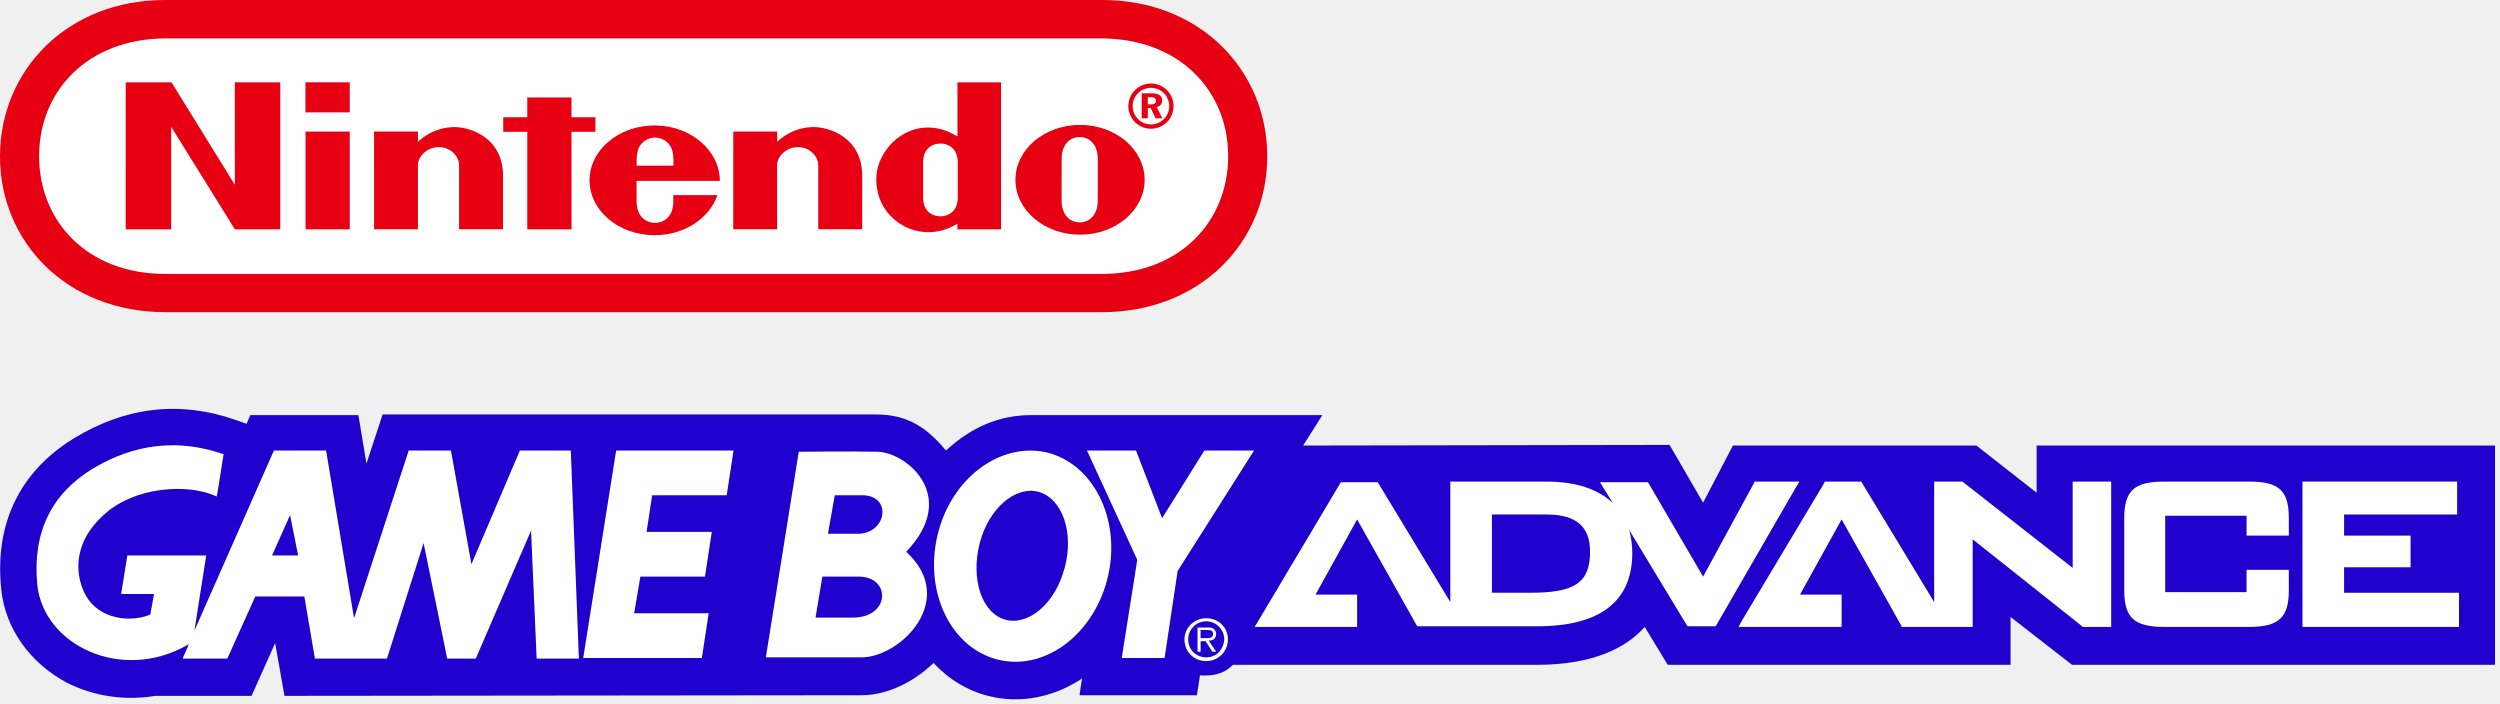
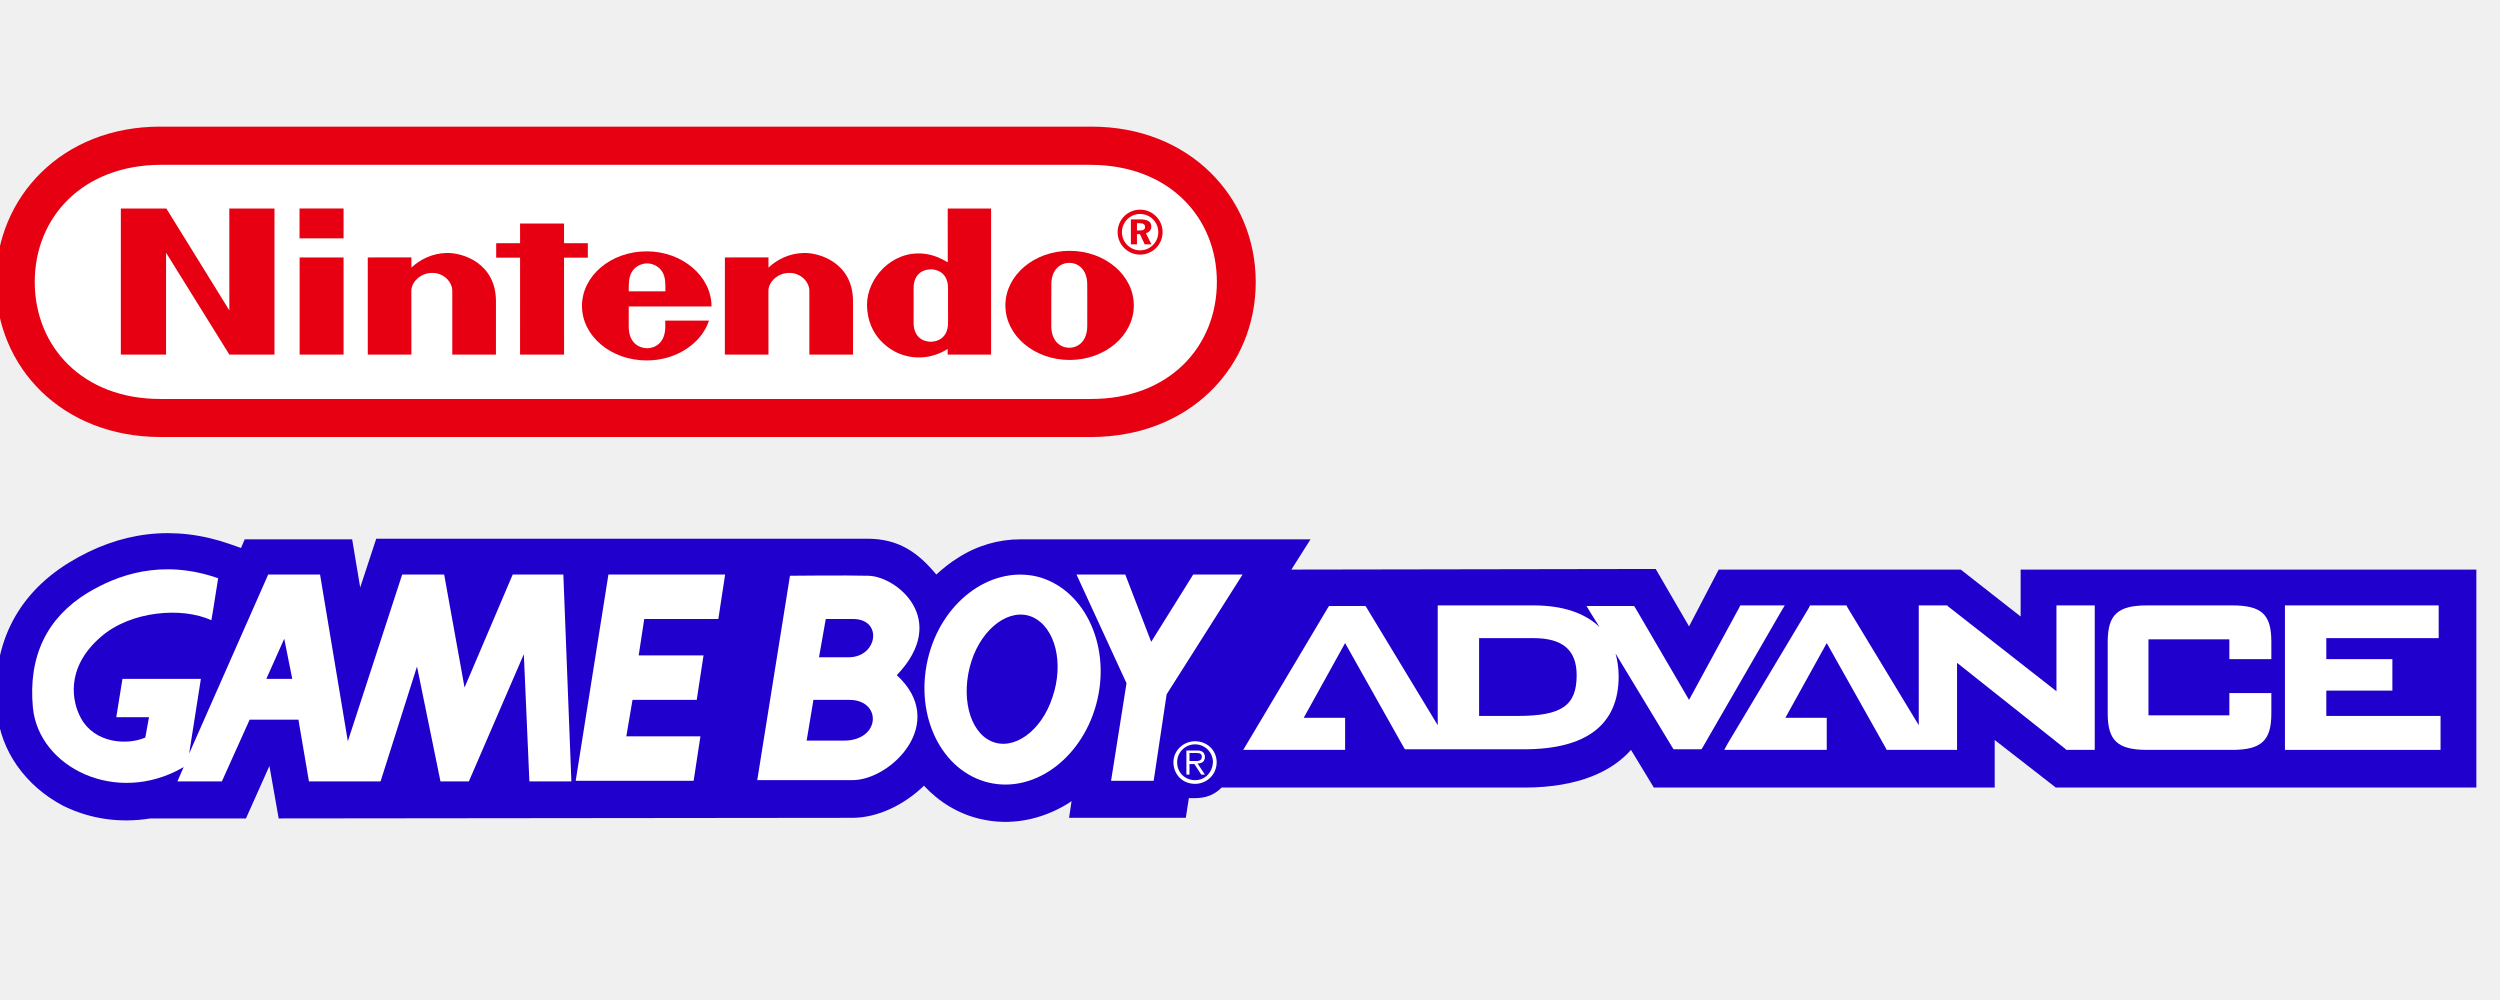
- <svg xmlns="http://www.w3.org/2000/svg" width="483" height="136" viewBox="0 0 483 136" fill="none">
-   <g id="mainlogo">
+ <svg xmlns="http://www.w3.org/2000/svg" width="500" height="200" viewBox="0 0 500 200" version="1.1" id="svg215" style="fill:none">
+   <defs id="defs219" />
+   <g id="mainlogo" transform="matrix(1.029164,0,0,1.029164,-0.8269663,25.32702)">
    <g id="Gameboy_advance_logo">
-       <path id="Path" d="M169.32 80.08C175.44 80.08 179.16 82.72 182.76 87.04C184.08 85.84 185.4 84.76 186.96 83.8C190.68 81.4 194.88 80.2 199.08 80.2H255.48L251.76 86.08L322.56 85.96L329.04 97.12L334.8 86.08H381.84L393.48 95.2V86.08H482.04V128.44H400.32L388.44 119.2V128.44H322.2L317.76 121.12C314.16 125.2 307.68 128.44 297 128.44H238.2C236.28 130.36 234.24 130.6 231.84 130.48L231.24 134.32H208.56L209.04 131.08C208.8 131.2 208.56 131.44 208.32 131.56C203.04 134.8 197.04 135.88 191.4 134.56C187.08 133.6 183.24 131.2 180.36 128.08C176.52 131.8 171.36 134.32 166.44 134.32L54.96 134.44L53.16 124.24L48.6 134.44H30C24.12 135.4 18.24 134.56 12.96 131.92C5.76 128.08 0.96 121.36 0.24 113.8C-1.08 101.2 3.84 91.12 14.16 84.76C24.12 78.64 34.68 77.32 45.6 81.16L47.64 81.88L48.36 80.2H69.24L70.8 89.56L73.92 80.08H169.32Z" fill="#1F00CC" />
-       <path id="Shape" fill-rule="evenodd" clip-rule="evenodd" d="M339 93.04H347.64L346.92 94.24L331.68 120.64L331.44 121H326.04L325.8 120.64L314.76 102.4C315.12 103.72 315.36 105.16 315.36 106.84C315.36 116.2 309.12 121 297 121H282.96H273.84L273.6 120.64L262.2 100.36L254.16 114.88H262.2V121.12H248.52H242.4L243.12 119.92L258.84 93.52L259.08 93.16H266.16L266.4 93.52L280.2 116.32V93.04H298.8C304.44 93.04 308.76 94.48 311.64 97.24L309.84 94.36L309.12 93.16H318.36L318.6 93.52L329.04 111.4L338.76 93.52L339 93.04ZM288.24 114.52H295.68C304.2 114.52 307.2 112.6 307.2 106.6C307.2 101.68 304.44 99.4 298.8 99.4H288.24V114.52Z" fill="white" />
-       <path id="Path_2" d="M401.28 93.04H400.44V109.72L379.44 93.28L379.2 93.04H373.68V116.32L359.88 93.52L359.64 93.04H352.56L352.32 93.52L336.6 119.8L335.88 121.12H344.28H355.8V114.88H347.76L355.8 100.36L367.2 120.64L367.44 121.12H376.56H381.12V104.2L402.12 120.88L402.36 121.12H407.88V93.04H401.28Z" fill="white" />
-       <path id="Path_3" d="M434.52 93.04H418.08C412.32 93.04 410.4 94.84 410.4 100.12V114.04C410.4 119.32 412.32 121.12 418.08 121.12H434.52C440.28 121.12 442.2 119.32 442.2 114.04V110.08H441.36H434.88H434.04V114.4H418.32V99.64H434.04V103.48H434.88H442.2V100.12C442.2 94.72 440.28 93.04 434.52 93.04Z" fill="white" />
-       <path id="Path_4" d="M474.24 114.52H452.88V109.6H465.72V103.48H452.88V99.4H474.72V93.04H444.84V121.12H475.08V114.52H474.24Z" fill="white" />
-       <path id="Shape_2" fill-rule="evenodd" clip-rule="evenodd" d="M91.08 109L100.44 87.04H110.28L111.84 127.24H103.68L102.6 102.52L91.92 127.24H86.4L81.84 104.92L74.76 127.24H60.84L58.8 115.24H49.32L43.92 127.24H35.28L36.48 124.48C36.48 124.48 36.36 124.48 36.24 124.6C23.4 131.92 8.4 124.6 7.2 112.96C6.24 102.88 9.96 95.44 17.76 90.64C23.52 87.16 32.16 83.92 43.2 87.76C42.6 91.72 41.88 95.92 41.88 95.92C36.12 93.28 26.16 94.12 20.4 99.16C13.32 105.28 14.88 112 16.56 115C19.2 119.8 25.44 120.28 29.04 118.72L29.76 114.76H23.4L24.6 107.32H39.84L37.56 121.84L52.92 87.04H63L68.4 119.44L78.96 87.04H87.12L91.08 109ZM56.04 99.52L52.56 107.32H57.6L56.04 99.52Z" fill="white" />
-       <path id="Path_5" d="M112.68 127.12H135.6L136.92 118.48H122.52L123.72 111.4H136.2L137.52 102.76H124.92L126 95.68H140.4L141.72 87.04H119.04L112.68 127.12Z" fill="white" />
-       <path id="Path_6" d="M224.52 100.12L219.48 87.04H210L219.72 108.16L216.72 127.12H225L227.52 110.32L242.28 87.04H232.68L224.52 100.12Z" fill="white" />
-       <path id="Shape_3" fill-rule="evenodd" clip-rule="evenodd" d="M181.08 103.6C183.6 92.56 193.08 85.36 202.2 87.4C211.2 89.56 216.6 100.24 214.08 111.28C211.56 122.32 202.08 129.64 192.96 127.48C183.84 125.32 178.56 114.64 181.08 103.6ZM193.44 119.44C197.76 121.36 203.16 117.52 205.32 110.92C207.6 104.32 205.92 97.36 201.48 95.32C197.16 93.4 191.76 97.24 189.6 103.84C187.44 110.56 189.12 117.52 193.44 119.44Z" fill="white" />
-       <path id="Shape_4" fill-rule="evenodd" clip-rule="evenodd" d="M154.2 87.28C154.2 87.28 165.12 87.16 169.56 87.28C175.08 87.4 185.4 95.8 175.08 106.6C185.16 115.84 174 127 166.44 127H147.96L154.32 87.28H154.2ZM165.72 103.12H159.96L161.28 95.68H166.56C172.44 95.68 171.36 103.12 165.72 103.12ZM164.76 119.32H157.56L158.88 111.4H165.72C172.2 111.28 172.08 119.32 164.76 119.32Z" fill="white" />
-       <path id="Shape_5" fill-rule="evenodd" clip-rule="evenodd" d="M233.04 127.72C235.32 127.72 237.24 125.92 237.24 123.52C237.24 121.24 235.44 119.44 233.04 119.44C230.76 119.44 228.84 121.24 228.84 123.52C228.84 125.92 230.64 127.72 233.04 127.72ZM234.96 122.44C234.96 123.4 234.36 123.76 233.52 123.76L234.96 125.92H234.24L232.92 123.88H231.96V125.92H231.36V121.24H233.4C233.76 121.24 234.12 121.24 234.48 121.48C234.72 121.6 234.96 122.08 234.96 122.44ZM231.96 121.72V123.28H232.8C232.858 123.28 232.919 123.281 232.982 123.282L232.982 123.282C233.576 123.293 234.36 123.307 234.36 122.44C234.36 121.84 233.88 121.72 233.28 121.72H231.96ZM229.56 123.52C229.56 125.56 231.12 127 233.04 127C234.96 127 236.4 125.56 236.52 123.52C236.52 121.6 234.96 120.04 233.04 120.04C231.12 120.04 229.56 121.6 229.56 123.52Z" fill="white" />
+       <path id="Path" d="m 169.32,80.08 c 6.12,0 9.84,2.64 13.44,6.96 1.32,-1.2 2.64,-2.28 4.2,-3.24 3.72,-2.4 7.92,-3.6 12.12,-3.6 h 56.4 l -3.72,5.88 70.8,-0.12 6.48,11.16 5.76,-11.04 h 47.04 l 11.64,9.12 v -9.12 h 88.56 v 42.36 h -81.72 l -11.88,-9.24 v 9.24 H 322.2 l -4.44,-7.32 c -3.6,4.08 -10.08,7.32 -20.76,7.32 h -58.8 c -1.92,1.92 -3.96,2.16 -6.36,2.04 l -0.6,3.84 h -22.68 l 0.48,-3.24 c -0.24,0.12 -0.48,0.36 -0.72,0.48 -5.28,3.24 -11.28,4.32 -16.92,3 -4.32,-0.96 -8.16,-3.36 -11.04,-6.48 -3.84,3.72 -9,6.24 -13.92,6.24 l -111.48,0.12 -1.8,-10.2 -4.56,10.2 H 30 C 24.12,135.4 18.24,134.56 12.96,131.92 5.76,128.08 0.96,121.36 0.24,113.8 -1.08,101.2 3.84,91.12 14.16,84.76 24.12,78.64 34.68,77.32 45.6,81.16 l 2.04,0.72 0.72,-1.68 h 20.88 l 1.56,9.36 3.12,-9.48 z" style="fill:#1f00cc" />
+       <path id="Shape" d="m 339,93.04 h 8.64 l -0.72,1.2 -15.24,26.4 -0.24,0.36 h -5.4 l -0.24,-0.36 -11.04,-18.24 c 0.36,1.32 0.6,2.76 0.6,4.44 0,9.36 -6.24,14.16 -18.36,14.16 h -14.04 -9.12 l -0.24,-0.36 -11.4,-20.28 -8.04,14.52 h 8.04 v 6.24 h -13.68 -6.12 l 0.72,-1.2 15.72,-26.4 0.24,-0.36 h 7.08 l 0.24,0.36 13.8,22.8 V 93.04 h 18.6 c 5.64,0 9.96,1.44 12.84,4.2 l -1.8,-2.88 -0.72,-1.2 h 9.24 l 0.24,0.36 10.44,17.88 9.72,-17.88 z m -50.76,21.48 h 7.44 c 8.52,0 11.52,-1.92 11.52,-7.92 0,-4.92 -2.76,-7.2 -8.4,-7.2 h -10.56 z" style="clip-rule:evenodd;fill:#ffffff;fill-rule:evenodd" />
+       <path id="Path_2" d="m 401.28,93.04 h -0.84 v 16.68 l -21,-16.44 -0.24,-0.24 h -5.52 v 23.28 l -13.8,-22.8 -0.24,-0.48 h -7.08 l -0.24,0.48 -15.72,26.28 -0.72,1.32 h 8.4 11.52 v -6.24 h -8.04 l 8.04,-14.52 11.4,20.28 0.24,0.48 h 9.12 4.56 V 104.2 l 21,16.68 0.24,0.24 h 5.52 V 93.04 Z" style="fill:#ffffff" />
+       <path id="Path_3" d="m 434.52,93.04 h -16.44 c -5.76,0 -7.68,1.8 -7.68,7.08 v 13.92 c 0,5.28 1.92,7.08 7.68,7.08 h 16.44 c 5.76,0 7.68,-1.8 7.68,-7.08 v -3.96 h -0.84 -6.48 -0.84 v 4.32 H 418.32 V 99.64 h 15.72 v 3.84 h 0.84 7.32 v -3.36 c 0,-5.4 -1.92,-7.08 -7.68,-7.08 z" style="fill:#ffffff" />
+       <path id="Path_4" d="m 474.24,114.52 h -21.36 v -4.92 h 12.84 v -6.12 H 452.88 V 99.4 h 21.84 v -6.36 h -29.88 v 28.08 h 30.24 v -6.6 z" style="fill:#ffffff" />
+       <path id="Shape_2" d="m 91.08,109 9.36,-21.96 h 9.84 l 1.56,40.2 h -8.16 L 102.6,102.52 91.92,127.24 H 86.4 l -4.56,-22.32 -7.08,22.32 H 60.84 l -2.04,-12 h -9.48 l -5.4,12 h -8.64 l 1.2,-2.76 c 0,0 -0.12,0 -0.24,0.12 -12.84,7.32 -27.84,0 -29.04,-11.64 -0.96,-10.08 2.76,-17.52 10.56,-22.32 5.76,-3.48 14.4,-6.72 25.44,-2.88 -0.6,3.96 -1.32,8.16 -1.32,8.16 -5.76,-2.64 -15.72,-1.8 -21.48,3.24 -7.08,6.12 -5.52,12.84 -3.84,15.84 2.64,4.8 8.88,5.28 12.48,3.72 l 0.72,-3.96 H 23.4 l 1.2,-7.44 h 15.24 l -2.28,14.52 15.36,-34.8 H 63 l 5.4,32.4 10.56,-32.4 h 8.16 z m -35.04,-9.48 -3.48,7.8 h 5.04 z" style="clip-rule:evenodd;fill:#ffffff;fill-rule:evenodd" />
+       <path id="Path_5" d="m 112.68,127.12 h 22.92 l 1.32,-8.64 h -14.4 l 1.2,-7.08 h 12.48 l 1.32,-8.64 h -12.6 L 126,95.68 h 14.4 l 1.32,-8.64 h -22.68 z" style="fill:#ffffff" />
+       <path id="Path_6" d="M 224.52,100.12 219.48,87.04 H 210 l 9.72,21.12 -3,18.96 H 225 l 2.52,-16.8 14.76,-23.28 h -9.6 z" style="fill:#ffffff" />
+       <path id="Shape_3" d="m 181.08,103.6 c 2.52,-11.04 12,-18.24 21.12,-16.2 9,2.16 14.4,12.84 11.88,23.88 -2.52,11.04 -12,18.36 -21.12,16.2 -9.12,-2.16 -14.4,-12.84 -11.88,-23.88 z m 12.36,15.84 c 4.32,1.92 9.72,-1.92 11.88,-8.52 2.28,-6.6 0.6,-13.56 -3.84,-15.6 -4.32,-1.92 -9.72,1.92 -11.88,8.52 -2.16,6.72 -0.48,13.68 3.84,15.6 z" style="clip-rule:evenodd;fill:#ffffff;fill-rule:evenodd" />
+       <path id="Shape_4" d="m 154.2,87.28 c 0,0 10.92,-0.12 15.36,0 5.52,0.12 15.84,8.52 5.52,19.32 10.08,9.24 -1.08,20.4 -8.64,20.4 h -18.48 l 6.36,-39.72 z m 11.52,15.84 h -5.76 l 1.32,-7.44 h 5.28 c 5.88,0 4.8,7.44 -0.84,7.44 z m -0.96,16.2 h -7.2 l 1.32,-7.92 h 6.84 c 6.48,-0.12 6.36,7.92 -0.96,7.92 z" style="clip-rule:evenodd;fill:#ffffff;fill-rule:evenodd" />
+       <path id="Shape_5" d="m 233.04,127.72 c 2.28,0 4.2,-1.8 4.2,-4.2 0,-2.28 -1.8,-4.08 -4.2,-4.08 -2.28,0 -4.2,1.8 -4.2,4.08 0,2.4 1.8,4.2 4.2,4.2 z m 1.92,-5.28 c 0,0.96 -0.6,1.32 -1.44,1.32 l 1.44,2.16 h -0.72 l -1.32,-2.04 h -0.96 v 2.04 h -0.6 v -4.68 h 2.04 c 0.36,0 0.72,0 1.08,0.24 0.24,0.12 0.48,0.6 0.48,0.96 z m -3,-0.72 v 1.56 h 0.84 c 0.058,0 0.119,0.001 0.182,0.002 v 0 c 0.594,0.011 1.378,0.025 1.378,-0.842 0,-0.6 -0.48,-0.72 -1.08,-0.72 z m -2.4,1.8 c 0,2.04 1.56,3.48 3.48,3.48 1.92,0 3.36,-1.44 3.48,-3.48 0,-1.92 -1.56,-3.48 -3.48,-3.48 -1.92,0 -3.48,1.56 -3.48,3.48 z" style="clip-rule:evenodd;fill:#ffffff;fill-rule:evenodd" />
    </g>
    <g id="Group 119">
-       <path id="path29-path" d="M32.023 60.316C12.827 60.31 0 46.706 0 30.212C0 13.718 12.856 -0.042 31.993 0H212.841C231.978 -0.042 244.834 13.718 244.834 30.212C244.834 46.706 232.008 60.31 212.812 60.316H32.023Z" fill="#E60012" />
-       <path id="path29-path_2" d="M32.081 7.42C16.884 7.449 7.556 17.606 7.556 30.173C7.556 42.736 16.826 52.978 32.081 52.923H212.753C228.008 52.975 237.281 42.736 237.281 30.173C237.281 17.61 227.953 7.452 212.756 7.423L32.081 7.42Z" fill="white" />
-       <path id="Subtract" fill-rule="evenodd" clip-rule="evenodd" d="M217.994 20.503C217.994 18.091 219.952 16.134 222.364 16.134C224.777 16.134 226.734 18.091 226.734 20.503C226.734 22.916 224.777 24.873 222.364 24.873C219.952 24.873 217.994 22.916 217.994 20.503ZM222.364 24.041C224.315 24.041 225.898 22.457 225.898 20.506C225.898 18.552 224.315 16.972 222.364 16.972C220.413 16.972 218.83 18.556 218.83 20.506C218.83 22.457 220.413 24.041 222.364 24.041Z" fill="#E60012" />
-       <path id="Subtract_2" fill-rule="evenodd" clip-rule="evenodd" d="M224.539 19.421C224.539 18.494 223.853 18.026 222.471 18.026H220.573V22.867H221.753V20.884H222.328L223.255 22.867H224.565L223.483 20.705C224.143 20.539 224.539 20.058 224.539 19.421ZM222.328 20.175H221.753V18.767H222.27C222.979 18.767 223.327 18.985 223.327 19.489C223.327 19.97 223.001 20.175 222.328 20.175Z" fill="#E60012" />
-       <path id="Subtract_3" fill-rule="evenodd" clip-rule="evenodd" d="M130.09 38.844C130.09 37.784 130.084 37.7 130.084 37.7L138.589 37.693C137.104 42.151 132.236 45.438 126.475 45.438C119.53 45.438 113.902 40.694 113.902 34.839C113.902 28.983 119.53 24.236 126.475 24.236C133.42 24.236 139.074 29.087 139.074 34.943C139.074 34.952 122.989 34.946 122.989 34.946C122.989 34.946 122.983 37.81 122.983 38.844C122.983 42.297 125.295 43.065 126.556 43.065C127.818 43.065 130.09 42.297 130.09 38.844ZM123.555 28.303C123.012 29.246 122.976 30.352 122.989 32.007L130.113 32.01C130.126 30.355 130.103 29.249 129.56 28.303C128.894 27.14 127.669 26.587 126.558 26.58C126.558 26.58 126.559 26.58 126.559 26.58H126.556C126.557 26.58 126.557 26.58 126.558 26.58C125.446 26.587 124.221 27.14 123.555 28.303Z" fill="#E60012" />
-       <path id="path29-path_3" d="M156.95 24.551C160.143 24.46 166.619 26.551 166.574 34.026C166.567 35.352 166.571 44.3 166.571 44.3H158.088C158.088 44.3 158.088 33.08 158.088 31.899C158.088 30.254 156.514 28.424 154.186 28.424C151.861 28.424 150.132 30.254 150.132 31.899C150.132 32.706 150.141 44.3 150.141 44.3H141.665L141.672 25.419L150.145 25.413C150.145 25.413 150.135 26.931 150.145 27.399C151.777 25.842 154.131 24.633 156.95 24.551L156.95 24.551Z" fill="#E60012" />
-       <path id="path29-path_4" d="M87.559 24.551C90.752 24.46 97.229 26.551 97.183 34.026C97.177 35.352 97.18 44.3 97.18 44.3H88.697C88.697 44.3 88.697 33.08 88.697 31.899C88.697 30.254 87.124 28.424 84.796 28.424C82.471 28.424 80.741 30.254 80.741 31.899C80.741 32.706 80.751 44.3 80.751 44.3H72.275L72.271 25.419L80.754 25.413C80.754 25.413 80.744 26.931 80.754 27.399C82.386 25.842 84.737 24.633 87.559 24.551L87.559 24.551Z" fill="#E60012" />
-       <path id="Subtract_4" fill-rule="evenodd" clip-rule="evenodd" d="M193.404 15.912H184.977H184.977C184.977 15.912 184.977 21.989 184.983 26.359C183.617 25.592 182.177 24.854 180.151 24.675C173.997 24.135 169.295 29.578 169.295 34.562C169.295 41.133 174.364 43.565 175.135 43.923C178.006 45.262 181.693 45.266 184.96 43.214C184.96 43.39 184.964 44.306 184.964 44.306H193.404V15.912ZM185.038 31.395V34.77H185.038C185.038 34.77 185.042 36.906 185.042 38.119C185.042 41.036 183.023 41.8 181.693 41.8C180.337 41.8 178.347 41.036 178.347 38.119C178.347 37.114 178.35 34.761 178.35 34.761C178.35 34.761 178.347 32.364 178.347 31.395C178.347 28.476 180.337 27.731 181.696 27.731C183.023 27.731 185.038 28.476 185.038 31.395Z" fill="#E60012" />
-       <path id="Subtract_5" fill-rule="evenodd" clip-rule="evenodd" d="M196.184 34.738C196.184 28.882 201.77 24.135 208.663 24.135C215.556 24.135 221.142 28.882 221.142 34.738C221.142 40.593 215.556 45.34 208.663 45.34C201.773 45.34 196.184 40.593 196.184 34.738ZM212.09 38.714C212.09 37.57 212.093 34.715 212.093 34.715L212.096 34.725C212.088 34.109 212.089 32.595 212.09 31.435C212.09 31.168 212.09 30.92 212.09 30.706C212.09 27.708 210.305 26.476 208.601 26.476C206.901 26.476 205.112 27.708 205.112 30.706C205.112 31.851 205.106 34.644 205.106 34.644C205.106 34.644 205.102 37.57 205.102 38.714C205.102 41.725 206.887 42.967 208.601 42.967C210.311 42.967 212.09 41.725 212.09 38.714Z" fill="#E60012" />
-       <path id="path29-path_5" d="M59.012 21.71V15.906H67.57V21.71H59.012Z" fill="#E60012" />
-       <path id="path29-path_6" d="M59.032 44.306V25.423L67.57 25.426V44.307L59.032 44.306Z" fill="#E60012" />
-       <path id="path29-path_7" d="M101.869 44.307L101.872 25.462H97.229V22.659L101.875 22.656L101.869 18.832H110.413V22.652H115.037V25.462H110.413L110.42 44.306L101.869 44.307Z" fill="#E60012" />
-       <path id="path29-path_8" d="M24.284 44.306L24.288 15.912H33.135L45.373 35.713L45.366 15.912H54.145V44.306H45.379L33.076 24.506V44.306H24.284Z" fill="#E60012" />
+       <path id="path29-path" d="M 32.023,60.316 C 12.827,60.31 0,46.706 0,30.212 0,13.718 12.856,-0.042 31.993,2.19212e-4 H 212.841 C 231.978,-0.042 244.834,13.718 244.834,30.212 c 0,16.494 -12.826,30.098 -32.022,30.104 z" style="fill:#e60012" />
+       <path id="path29-path_2" d="M 32.081,7.42 C 16.884,7.449 7.556,17.606 7.556,30.173 c 0,12.563 9.27,22.805 24.525,22.75 H 212.753 c 15.255,0.052 24.528,-10.187 24.528,-22.75 0,-12.563 -9.328,-22.72 -24.525,-22.75 z" style="fill:#ffffff" />
+       <path id="Subtract" d="m 217.994,20.503 c 0,-2.413 1.958,-4.37 4.37,-4.37 2.413,0 4.37,1.957 4.37,4.37 0,2.413 -1.957,4.37 -4.37,4.37 -2.412,0 -4.37,-1.957 -4.37,-4.37 z m 4.37,3.538 c 1.951,0 3.534,-1.583 3.534,-3.534 0,-1.954 -1.583,-3.534 -3.534,-3.534 -1.951,0 -3.534,1.583 -3.534,3.534 0,1.951 1.583,3.534 3.534,3.534 z" style="clip-rule:evenodd;fill:#e60012;fill-rule:evenodd" />
+       <path id="Subtract_2" d="m 224.539,19.421 c 0,-0.927 -0.686,-1.395 -2.068,-1.395 h -1.898 v 4.841 h 1.18 v -1.983 h 0.575 l 0.927,1.983 h 1.31 l -1.082,-2.162 c 0.66,-0.166 1.056,-0.647 1.056,-1.284 z m -2.211,0.754 h -0.575 v -1.408 h 0.517 c 0.709,0 1.057,0.218 1.057,0.722 0,0.481 -0.326,0.686 -0.999,0.686 z" style="clip-rule:evenodd;fill:#e60012;fill-rule:evenodd" />
+       <path id="Subtract_3" d="m 130.09,38.844 c 0,-1.06 -0.006,-1.145 -0.006,-1.145 l 8.505,-0.007 c -1.485,4.458 -6.353,7.745 -12.114,7.745 -6.945,0 -12.573,-4.744 -12.573,-10.599 0,-5.856 5.628,-10.603 12.573,-10.603 6.945,0 12.599,4.851 12.599,10.707 0,0.01 -16.085,0.003 -16.085,0.003 0,0 -0.006,2.864 -0.006,3.898 0,3.453 2.312,4.22 3.573,4.22 1.262,0 3.534,-0.767 3.534,-4.22 z m -6.535,-10.541 c -0.543,0.943 -0.579,2.048 -0.566,3.703 l 7.124,0.003 c 0.013,-1.655 -0.01,-2.76 -0.553,-3.707 -0.666,-1.163 -1.891,-1.716 -3.002,-1.723 0,0 10e-4,0 10e-4,0 h -0.003 c 0.001,0 0.001,0 0.002,0 -1.112,0.007 -2.337,0.56 -3.003,1.723 z" style="clip-rule:evenodd;fill:#e60012;fill-rule:evenodd" />
+       <path id="path29-path_3" d="m 156.95,24.551 c 3.193,-0.091 9.669,2 9.624,9.475 -0.007,1.327 -0.003,10.274 -0.003,10.274 h -8.483 c 0,0 0,-11.22 0,-12.401 0,-1.645 -1.574,-3.476 -3.902,-3.476 -2.325,0 -4.054,1.831 -4.054,3.476 0,0.806 0.009,12.401 0.009,12.401 h -8.476 l 0.007,-18.881 8.473,-0.006 c 0,0 -0.01,1.518 0,1.987 1.632,-1.557 3.986,-2.767 6.805,-2.848 z" style="fill:#e60012" />
+       <path id="path29-path_4" d="m 87.559,24.551 c 3.193,-0.091 9.67,2 9.624,9.475 C 97.177,35.352 97.18,44.3 97.18,44.3 h -8.483 c 0,0 0,-11.22 0,-12.401 0,-1.645 -1.574,-3.476 -3.902,-3.476 -2.325,0 -4.054,1.831 -4.054,3.476 0,0.806 0.01,12.401 0.01,12.401 h -8.476 l -0.003,-18.881 8.483,-0.006 c 0,0 -0.01,1.518 0,1.987 1.632,-1.557 3.983,-2.767 6.805,-2.848 z" style="fill:#e60012" />
+       <path id="Subtract_4" d="m 193.404,15.912 h -8.427 v 0 c 0,0 0,6.077 0.006,10.447 -1.366,-0.767 -2.806,-1.505 -4.832,-1.684 -6.154,-0.54 -10.856,4.903 -10.856,9.887 0,6.571 5.069,9.003 5.84,9.361 2.871,1.339 6.558,1.343 9.825,-0.709 0,0.175 0.004,1.092 0.004,1.092 h 8.44 z m -8.366,15.483 v 3.375 0 c 0,0 0.004,2.136 0.004,3.349 0,2.917 -2.019,3.68 -3.349,3.68 -1.356,0 -3.346,-0.764 -3.346,-3.68 0,-1.005 0.003,-3.359 0.003,-3.359 0,0 -0.003,-2.396 -0.003,-3.365 0,-2.92 1.99,-3.664 3.349,-3.664 1.327,0 3.342,0.745 3.342,3.664 z" style="clip-rule:evenodd;fill:#e60012;fill-rule:evenodd" />
+       <path id="Subtract_5" d="m 196.184,34.738 c 0,-5.856 5.586,-10.603 12.479,-10.603 6.893,0 12.479,4.747 12.479,10.603 0,5.856 -5.586,10.603 -12.479,10.603 -6.89,0 -12.479,-4.747 -12.479,-10.603 z m 15.906,3.976 c 0,-1.145 0.003,-3.999 0.003,-3.999 l 0.003,0.01 c -0.008,-0.616 -0.007,-2.13 -0.006,-3.29 0,-0.267 0,-0.515 0,-0.729 0,-2.998 -1.785,-4.23 -3.489,-4.23 -1.7,0 -3.489,1.232 -3.489,4.23 0,1.145 -0.006,3.937 -0.006,3.937 0,0 -0.004,2.926 -0.004,4.071 0,3.011 1.785,4.253 3.499,4.253 1.71,0 3.489,-1.242 3.489,-4.253 z" style="clip-rule:evenodd;fill:#e60012;fill-rule:evenodd" />
+       <path id="path29-path_5" d="m 59.012,21.71 v -5.804 h 8.558 v 5.804 z" style="fill:#e60012" />
+       <path id="path29-path_6" d="M 59.032,44.306 V 25.423 l 8.538,0.003 v 18.881 z" style="fill:#e60012" />
+       <path id="path29-path_7" d="m 101.869,44.307 0.003,-18.845 H 97.229 V 22.659 l 4.646,-0.003 -0.006,-3.824 h 8.544 v 3.82 h 4.624 v 2.809 h -4.624 l 0.007,18.845 z" style="fill:#e60012" />
+       <path id="path29-path_8" d="m 24.284,44.306 0.003,-28.394 h 8.847 L 45.373,35.713 45.366,15.912 H 54.145 V 44.306 H 45.379 L 33.076,24.506 v 19.801 z" style="fill:#e60012" />
    </g>
  </g>
</svg>
